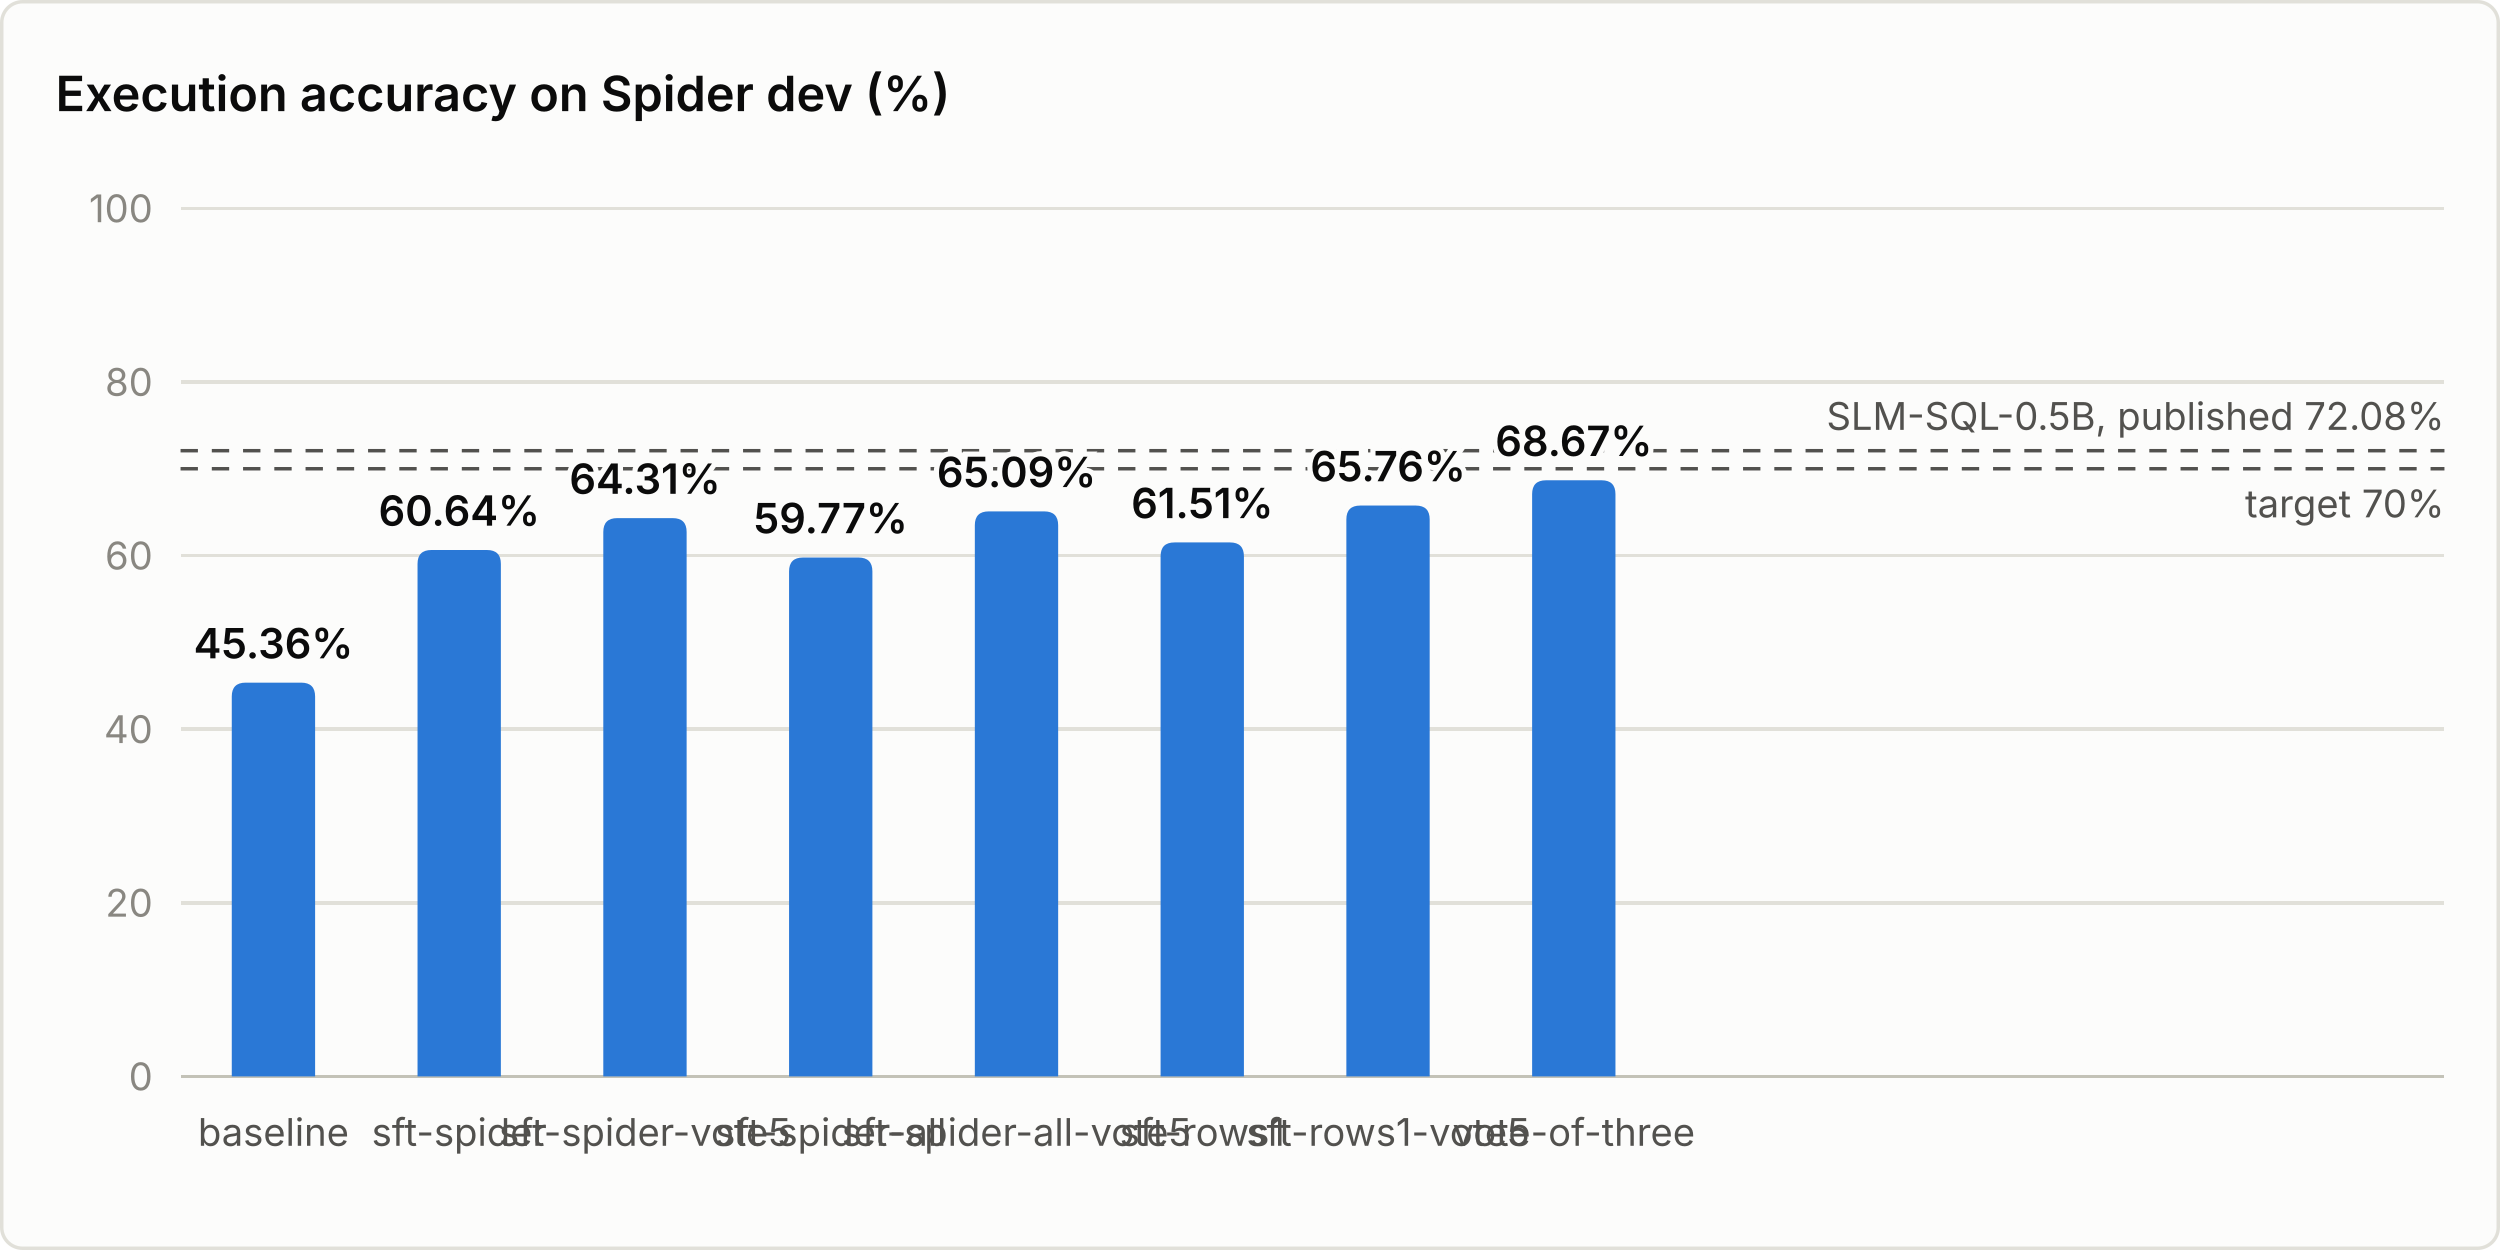
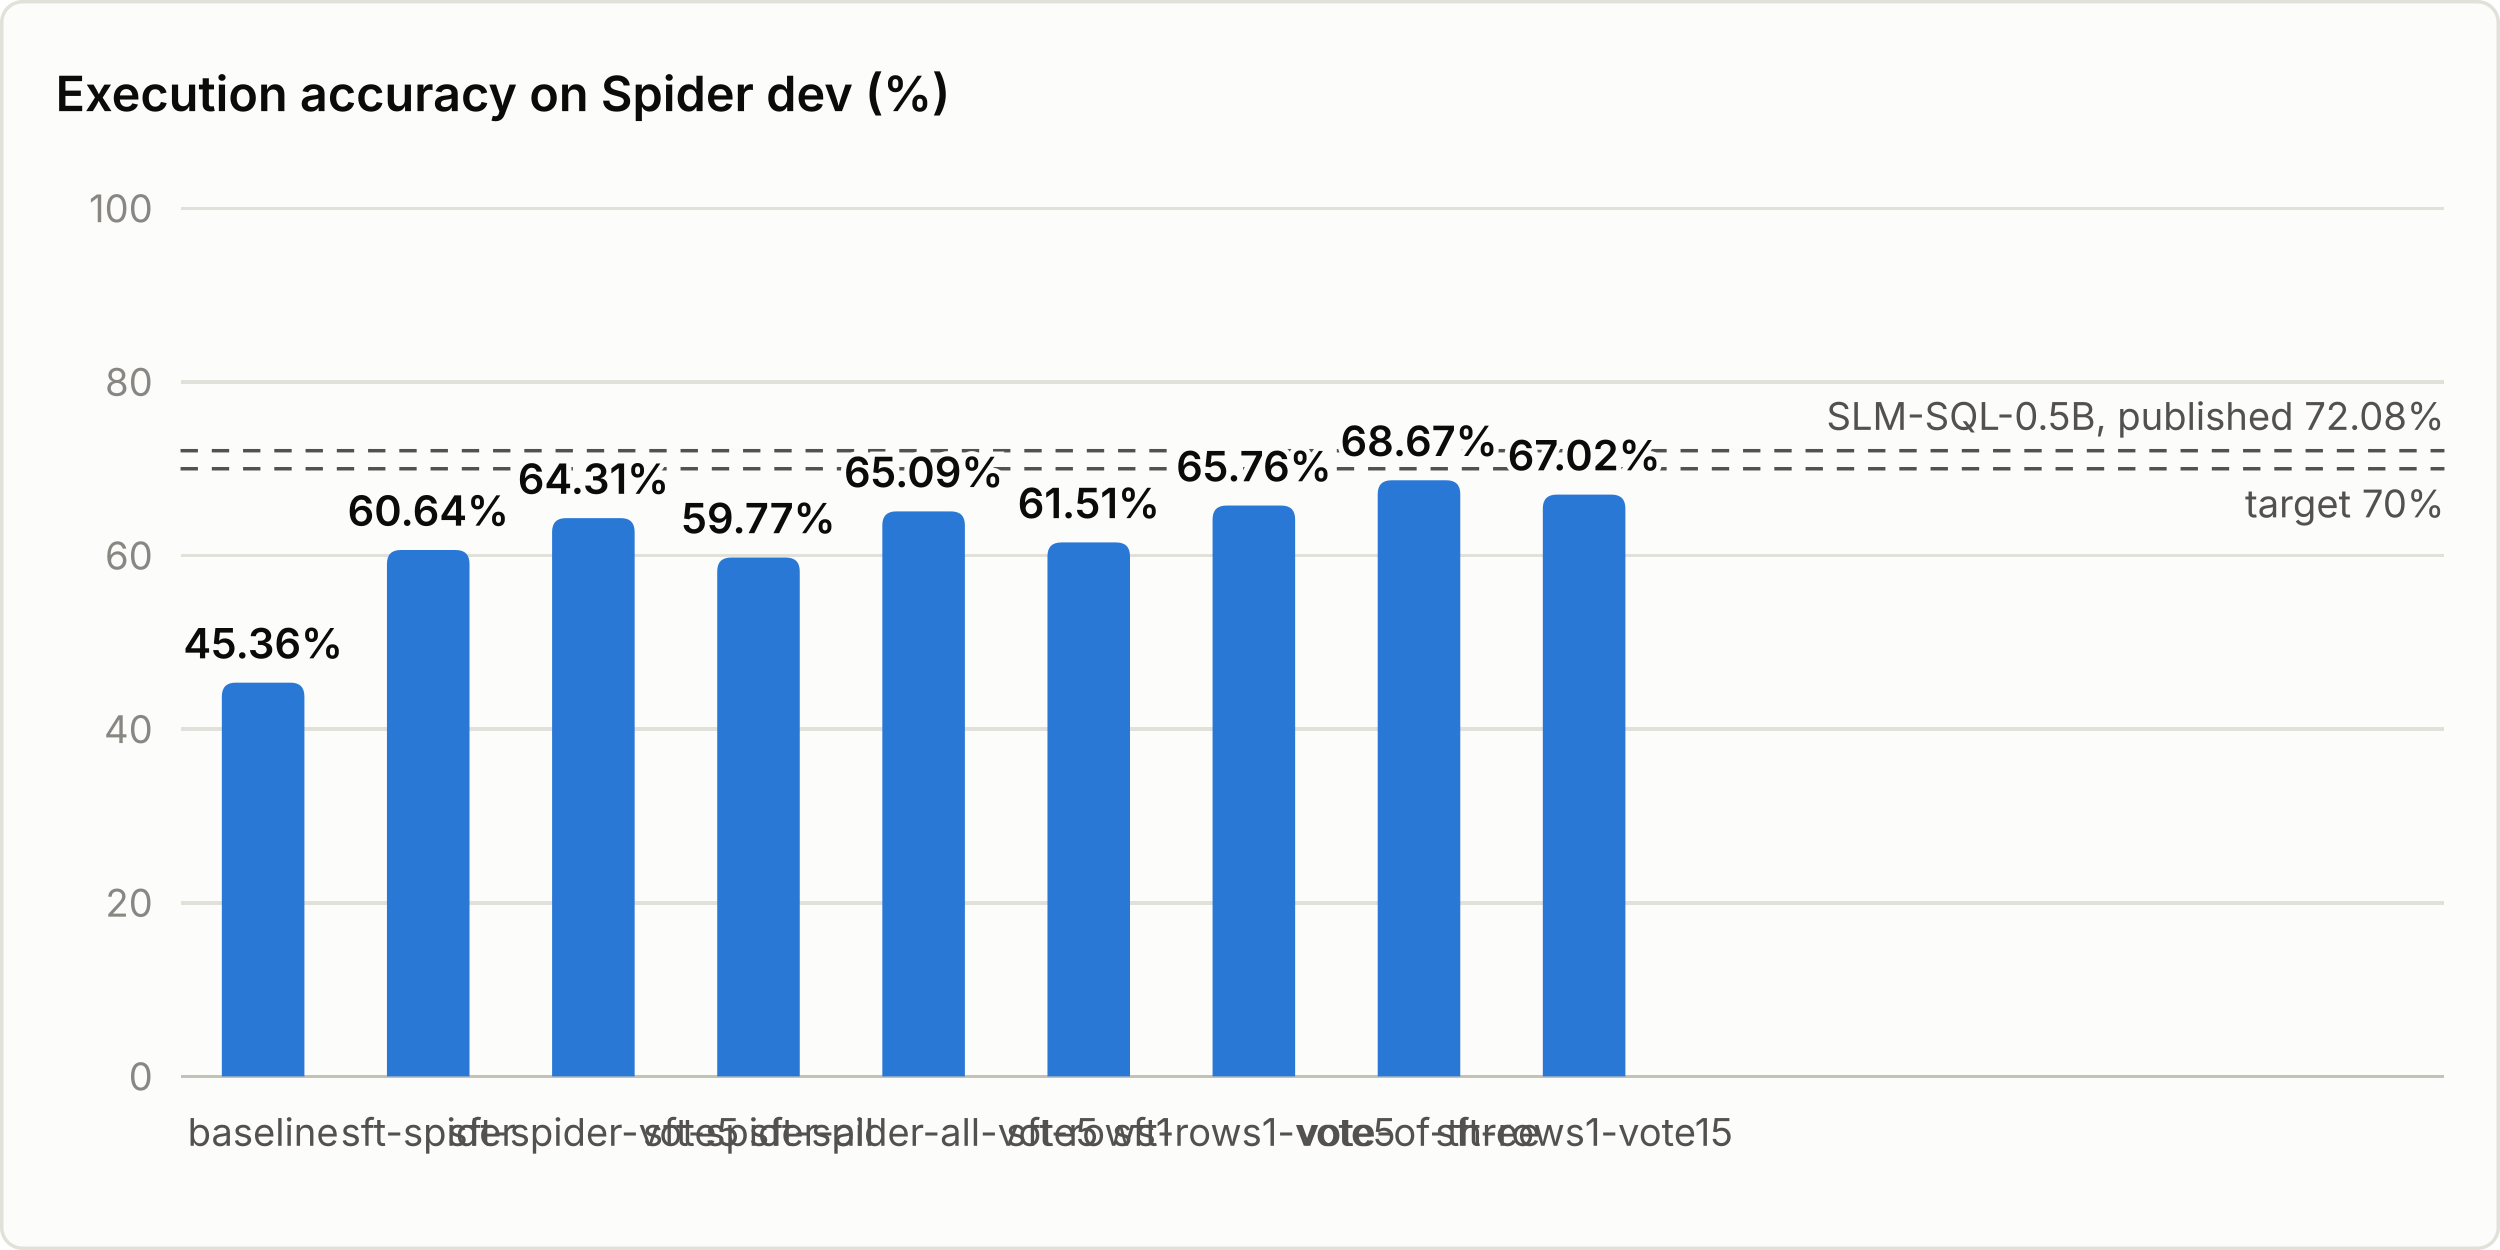
<svg xmlns="http://www.w3.org/2000/svg" width="720" height="360" viewBox="0 0 720 360" role="img" aria-labelledby="chart-title chart-desc" font-family="system-ui, -apple-system, 'Segoe UI', sans-serif">
  <rect x="0.5" y="0.5" width="719" height="359" rx="6" fill="#fcfcfb" stroke="#e1e0d9" />
  <text x="16" y="32" font-size="14" font-weight="600" fill="#0b0b0b">Execution accuracy on Spider dev (%)</text>
  <g font-size="11" fill="#898781" text-anchor="end" shape-rendering="crispEdges">
    <line x1="52" y1="310.00" x2="704" y2="310.00" stroke="#c3c2b7" />
    <text x="44" y="314.00">0</text>
    <line x1="52" y1="260.00" x2="704" y2="260.00" stroke="#e1e0d9" />
    <text x="44" y="264.00">20</text>
    <line x1="52" y1="210.00" x2="704" y2="210.00" stroke="#e1e0d9" />
    <text x="44" y="214.00">40</text>
    <line x1="52" y1="160.00" x2="704" y2="160.00" stroke="#e1e0d9" />
    <text x="44" y="164.00">60</text>
    <line x1="52" y1="110.00" x2="704" y2="110.00" stroke="#e1e0d9" />
    <text x="44" y="114.00">80</text>
    <line x1="52" y1="60.00" x2="704" y2="60.00" stroke="#e1e0d9" />
    <text x="44" y="64.00">100</text>
  </g>
  <g fill="#2a78d6">
-     <path d="M66.75 310 V200.60 Q66.75 196.60 70.75 196.60 H86.75 Q90.75 196.60 90.75 200.60 V310 Z" />
-     <path d="M120.25 310 V162.40 Q120.25 158.40 124.25 158.40 H140.25 Q144.25 158.40 144.25 162.40 V310 Z" />
-     <path d="M173.75 310 V153.22 Q173.75 149.22 177.75 149.22 H193.75 Q197.75 149.22 197.75 153.22 V310 Z" />
-     <path d="M227.25 310 V164.57 Q227.25 160.57 231.25 160.57 H247.25 Q251.25 160.57 251.25 164.57 V310 Z" />
-     <path d="M280.75 310 V151.28 Q280.75 147.28 284.75 147.28 H300.75 Q304.75 147.28 304.75 151.28 V310 Z" />
-     <path d="M334.25 310 V160.22 Q334.25 156.22 338.25 156.22 H354.25 Q358.25 156.22 358.25 160.22 V310 Z" />
-     <path d="M387.75 310 V149.60 Q387.75 145.60 391.75 145.60 H407.75 Q411.75 145.60 411.75 149.60 V310 Z" />
-     <path d="M441.25 310 V142.32 Q441.25 138.32 445.25 138.32 H461.25 Q465.25 138.32 465.25 142.32 V310 Z" />
+     <path d="M63.89 310 V200.60 Q63.89 196.60 67.89 196.60 H83.67 Q87.67 196.60 87.67 200.60 V310 Z" />
+     <path d="M111.44 310 V162.40 Q111.44 158.40 115.44 158.40 H131.22 Q135.22 158.40 135.22 162.40 V310 Z" />
+     <path d="M159.00 310 V153.22 Q159.00 149.22 163.00 149.22 H178.78 Q182.78 149.22 182.78 153.22 V310 Z" />
+     <path d="M206.56 310 V164.57 Q206.56 160.57 210.56 160.57 H226.33 Q230.33 160.57 230.33 164.57 V310 Z" />
+     <path d="M254.11 310 V151.28 Q254.11 147.28 258.11 147.28 H273.89 Q277.89 147.28 277.89 151.28 V310 Z" />
+     <path d="M301.67 310 V160.22 Q301.67 156.22 305.67 156.22 H321.44 Q325.44 156.22 325.44 160.22 V310 Z" />
+     <path d="M349.22 310 V149.60 Q349.22 145.60 353.22 145.60 H369.00 Q373.00 145.60 373.00 149.60 V310 Z" />
+     <path d="M396.78 310 V142.32 Q396.78 138.32 400.78 138.32 H416.56 Q420.56 138.32 420.56 142.32 V310 Z" />
+     <path d="M444.33 310 V146.45 Q444.33 142.45 448.33 142.45 H464.11 Q468.11 142.45 468.11 146.45 V310 Z" />
  </g>
  <g stroke="#52514e" stroke-dasharray="5 4">
    <line x1="52" y1="135.00" x2="704" y2="135.00" />
    <line x1="52" y1="129.80" x2="704" y2="129.80" />
  </g>
  <g font-size="11" fill="#52514e" text-anchor="end" stroke="#fcfcfb" stroke-width="3" paint-order="stroke">
    <text x="704" y="149.00">target 70%</text>
    <text x="704" y="123.80">SLM-SQL-0.5B, published 72.08%</text>
  </g>
  <g font-size="12" font-weight="600" fill="#0b0b0b" text-anchor="middle" stroke="#fcfcfb" stroke-width="3" paint-order="stroke">
-     <text x="78.75" y="189.60">45.36%</text>
-     <text x="132.25" y="151.40">60.64%</text>
-     <text x="185.75" y="142.22">64.31%</text>
-     <text x="239.25" y="153.57">59.77%</text>
-     <text x="292.75" y="140.28">65.09%</text>
-     <text x="346.25" y="149.22">61.51%</text>
-     <text x="399.75" y="138.60">65.76%</text>
-     <text x="453.25" y="131.32">68.67%</text>
+     <text x="75.78" y="189.60">45.36%</text>
+     <text x="123.33" y="151.40">60.64%</text>
+     <text x="170.89" y="142.22">64.31%</text>
+     <text x="218.44" y="153.57">59.77%</text>
+     <text x="266.00" y="140.28">65.09%</text>
+     <text x="313.56" y="149.22">61.51%</text>
+     <text x="361.11" y="138.60">65.76%</text>
+     <text x="408.67" y="131.32">68.67%</text>
+     <text x="456.22" y="135.45">67.02%</text>
  </g>
  <g font-size="11" fill="#52514e" text-anchor="middle">
-     <text x="78.75" y="330">baseline</text>
-     <text x="132.25" y="330">sft-spider</text>
-     <text x="185.75" y="330">sft-spider-vote5</text>
-     <text x="239.25" y="330">sft-spider-all</text>
-     <text x="292.75" y="330">sft-spider-all-vote5</text>
-     <text x="346.25" y="330">sft-rows1</text>
-     <text x="399.75" y="330">sft-rows1-vote5</text>
-     <text x="453.25" y="330">vote-of-three</text>
+     <text x="75.78" y="330">baseline</text>
+     <text x="123.33" y="330">sft-spider</text>
+     <text x="170.89" y="330">sft-spider-vote5</text>
+     <text x="218.44" y="330">sft-spider-all</text>
+     <text x="266.00" y="330">sft-spider-all-vote5</text>
+     <text x="313.56" y="330">sft-rows1</text>
+     <text x="361.11" y="330">sft-rows1-vote5</text>
+     <text x="408.67" y="330">vote-of-three</text>
+     <text x="456.22" y="330">sft-rows1-vote15</text>
  </g>
</svg>
